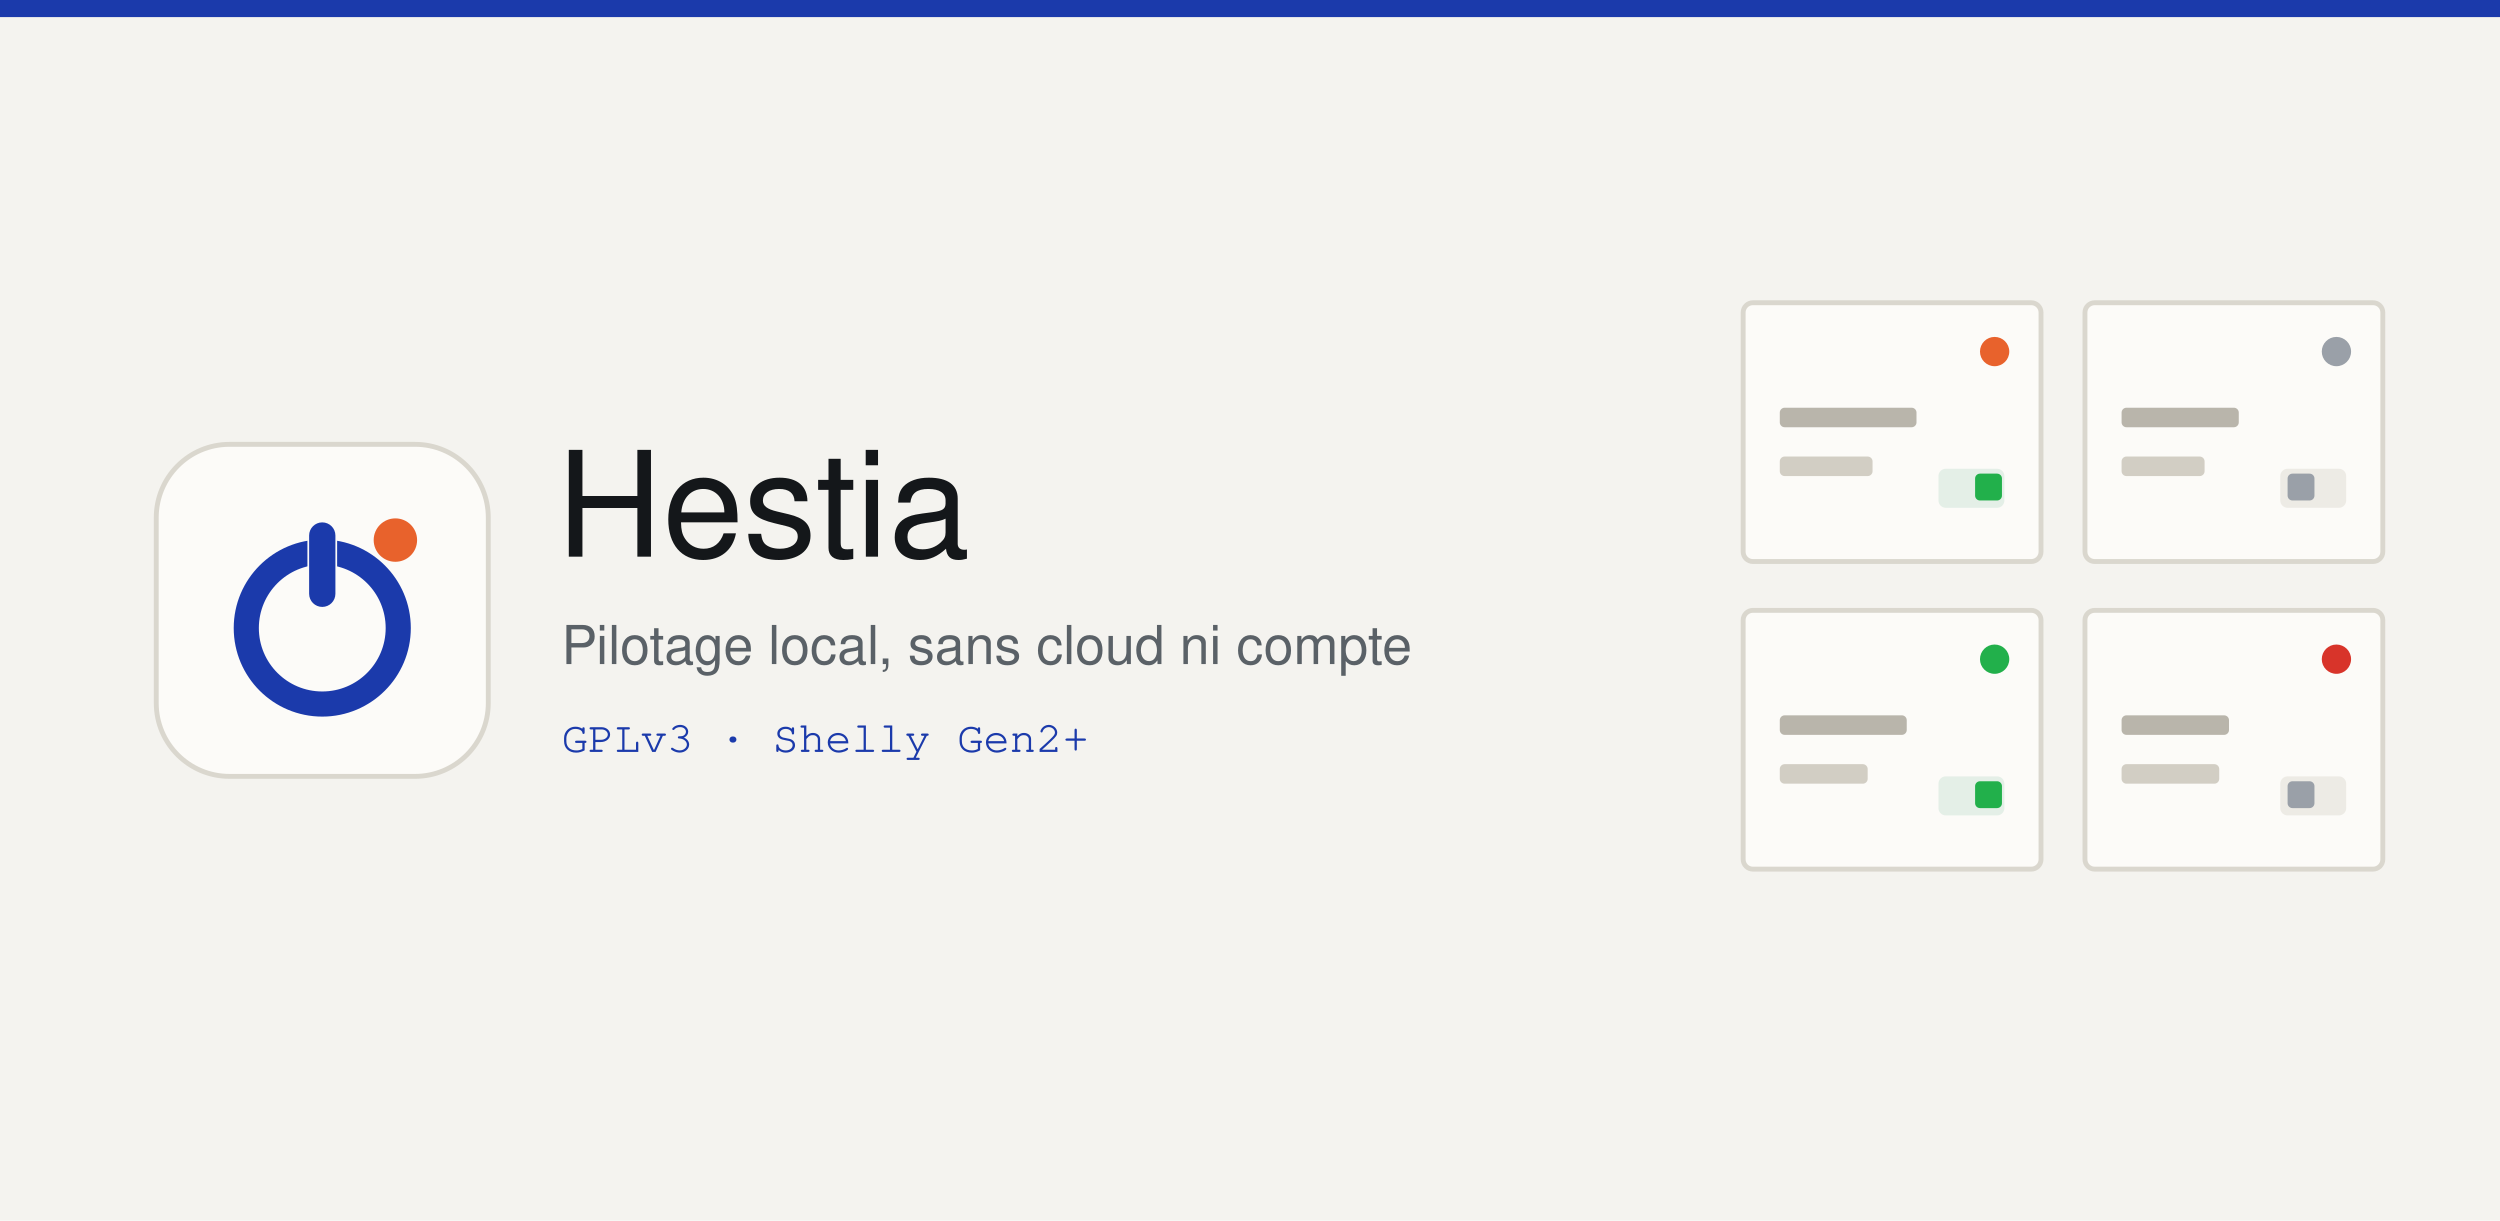
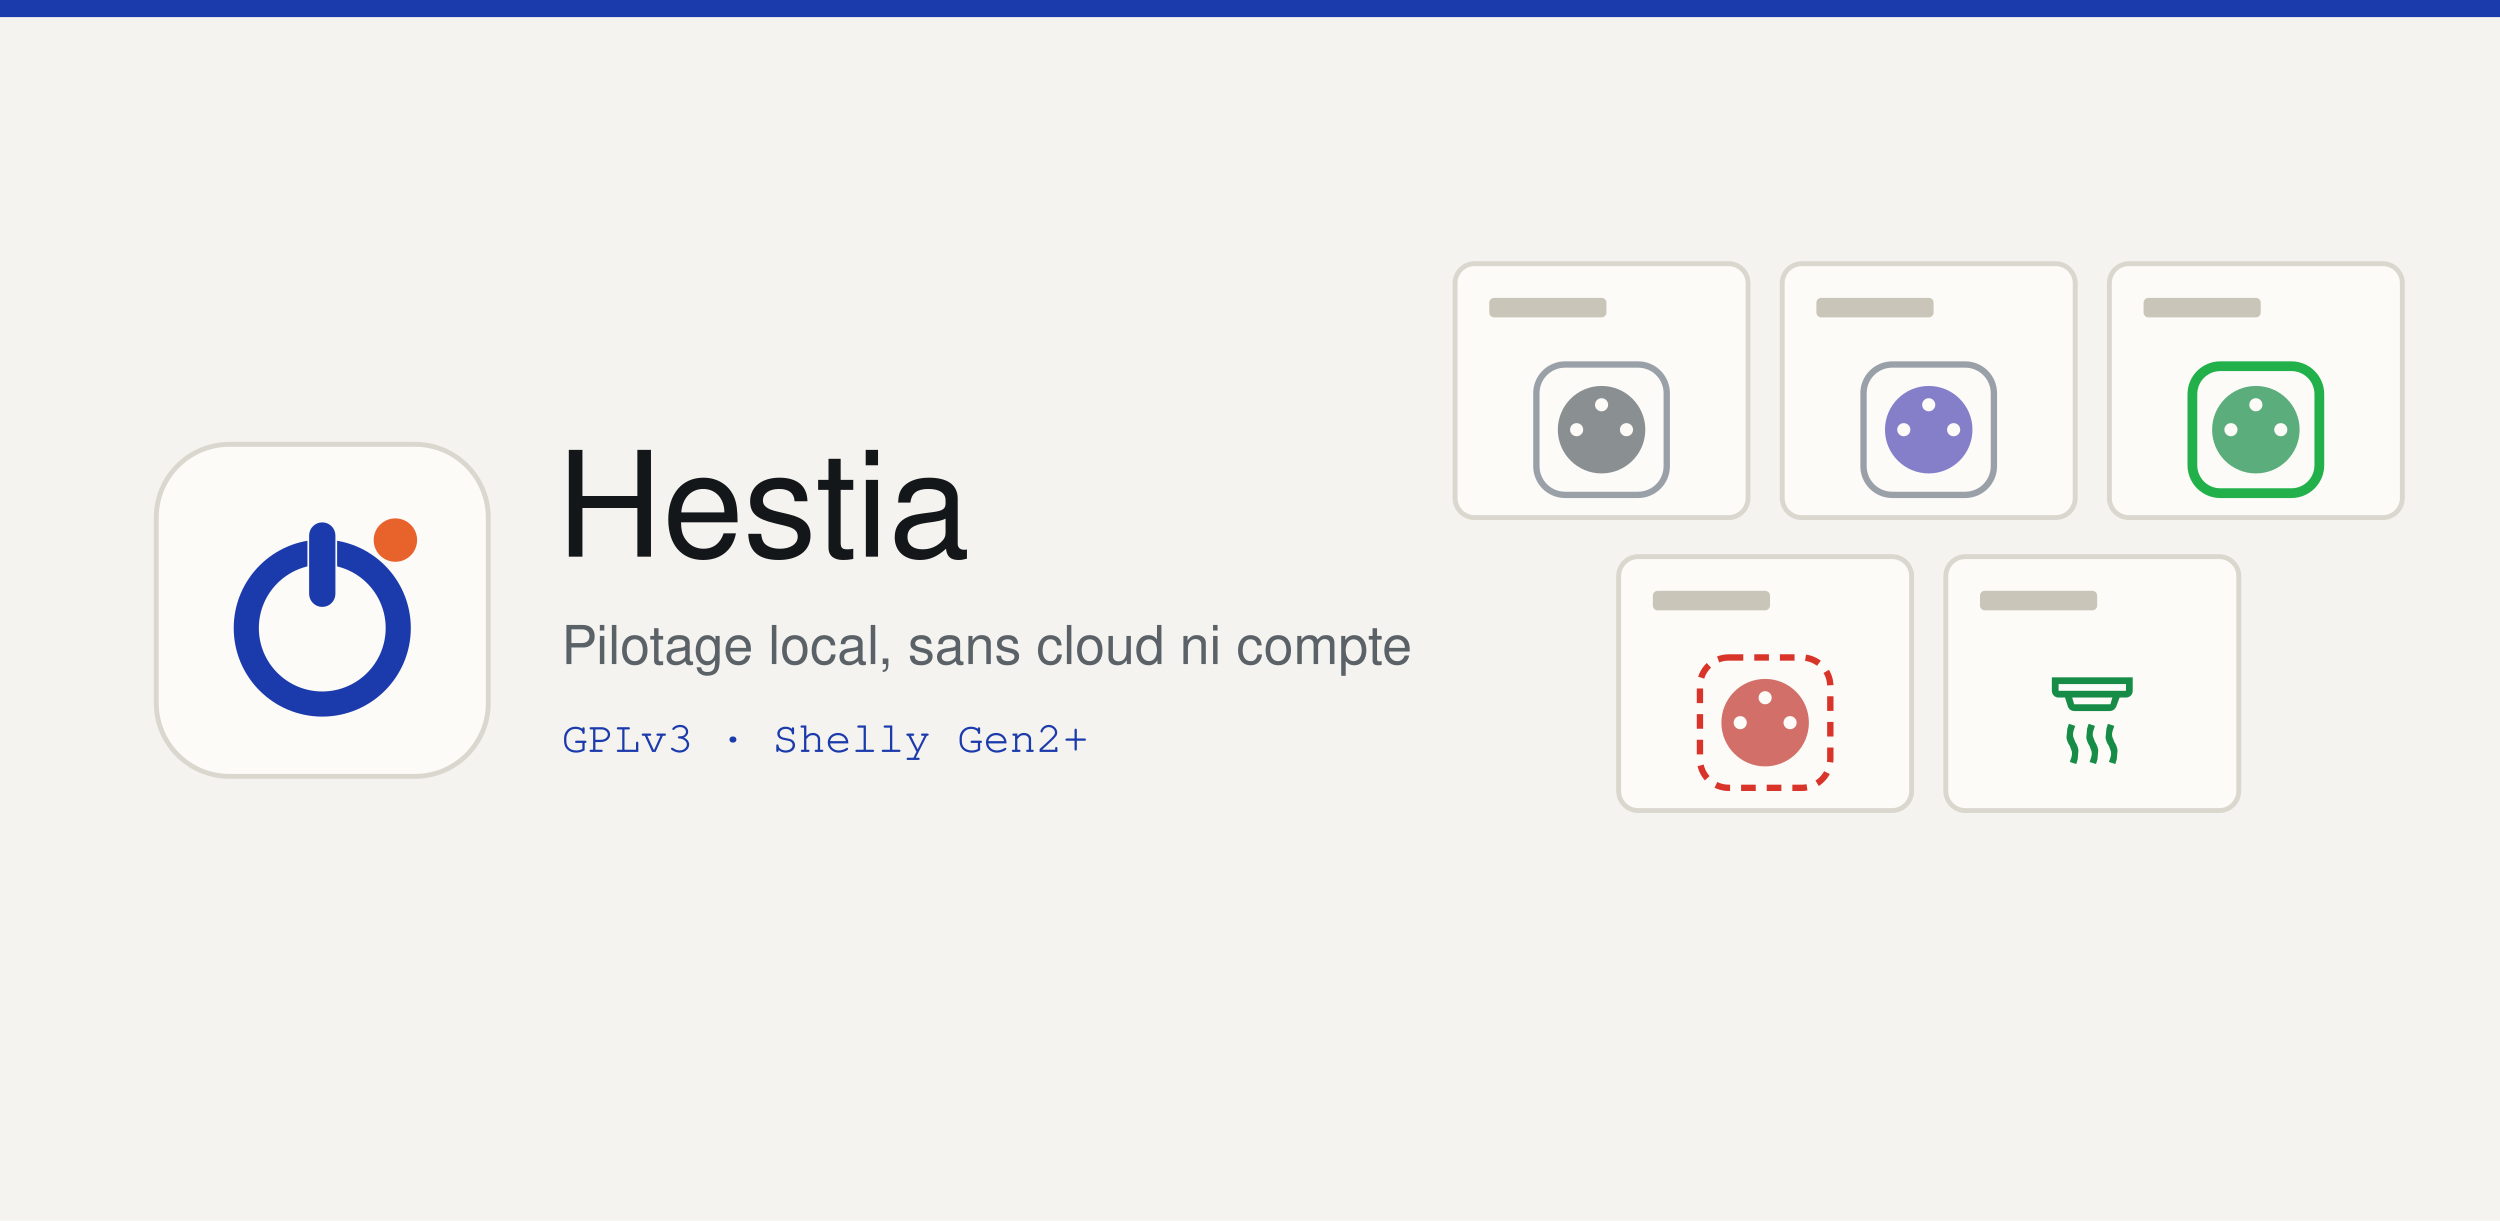
<svg xmlns="http://www.w3.org/2000/svg" viewBox="0 0 1024 500" width="1024" height="500">
  <rect width="1024" height="500" fill="#F4F3EF" />
  <rect width="1024" height="7" fill="#1B3AAB" />
  <g transform="translate(64,182)">
    <rect width="136" height="136" rx="30" fill="#FCFBF8" stroke="#DAD7CE" stroke-width="2" />
    <g transform="translate(68,68) scale(0.234) translate(-256,-256)">
      <circle cx="256" cy="287" r="133" fill="none" stroke="#1B3AAB" stroke-width="44" />
      <rect x="230" y="92" width="52" height="169" rx="26" fill="#FCFBF8" />
      <rect x="233" y="102" width="46" height="148" rx="23" fill="#1B3AAB" />
      <circle cx="384" cy="133" r="38" fill="#E8622C" />
    </g>
  </g>
  <text x="228" y="228" fill="#14171A" font-size="60" font-weight="500" font-family="Helvetica, Arial, sans-serif">Hestia</text>
  <text x="230" y="272" fill="#5A6167" font-size="22" font-family="Helvetica, Arial, sans-serif">Pilotage local, sans cloud ni compte</text>
  <text x="230" y="308" fill="#1B3AAB" font-size="18" font-family="Courier, monospace">GPLv3 · Shelly Gen2+</text>
-   <g transform="translate(714,124)">
-     <rect x="0" y="0" width="122" height="106" rx="4" fill="#FCFBF8" stroke="#DAD7CE" stroke-width="2" />
-     <circle cx="103" cy="20" r="6" fill="#E8622C" />
-     <rect x="15" y="43" width="56" height="8" rx="2" fill="#B9B5AB" />
-     <rect x="15" y="63" width="38" height="8" rx="2" fill="#D2CEC4" />
-     <rect x="80" y="68" width="27" height="16" rx="3" fill="#E4EFE7" />
-     <rect x="95" y="70" width="11" height="11" rx="2" fill="#22B04B" />
-     <rect x="140" y="0" width="122" height="106" rx="4" fill="#FCFBF8" stroke="#DAD7CE" stroke-width="2" />
-     <circle cx="243" cy="20" r="6" fill="#9AA0A8" />
-     <rect x="155" y="43" width="48" height="8" rx="2" fill="#B9B5AB" />
-     <rect x="155" y="63" width="34" height="8" rx="2" fill="#D2CEC4" />
-     <rect x="220" y="68" width="27" height="16" rx="3" fill="#EDEBE5" />
-     <rect x="223" y="70" width="11" height="11" rx="2" fill="#9AA0A8" />
-     <rect x="0" y="126" width="122" height="106" rx="4" fill="#FCFBF8" stroke="#DAD7CE" stroke-width="2" />
-     <circle cx="103" cy="146" r="6" fill="#22B04B" />
-     <rect x="15" y="169" width="52" height="8" rx="2" fill="#B9B5AB" />
-     <rect x="15" y="189" width="36" height="8" rx="2" fill="#D2CEC4" />
-     <rect x="80" y="194" width="27" height="16" rx="3" fill="#E4EFE7" />
-     <rect x="95" y="196" width="11" height="11" rx="2" fill="#22B04B" />
-     <rect x="140" y="126" width="122" height="106" rx="4" fill="#FCFBF8" stroke="#DAD7CE" stroke-width="2" />
-     <circle cx="243" cy="146" r="6" fill="#D8342A" />
-     <rect x="155" y="169" width="44" height="8" rx="2" fill="#B9B5AB" />
-     <rect x="155" y="189" width="40" height="8" rx="2" fill="#D2CEC4" />
-     <rect x="220" y="194" width="27" height="16" rx="3" fill="#EDEBE5" />
-     <rect x="223" y="196" width="11" height="11" rx="2" fill="#9AA0A8" />
+   <g>
+     <rect x="596" y="108" width="120" height="104" rx="8" fill="#FCFBF8" stroke="#DAD7CE" stroke-width="2" />
+     <rect x="610" y="122" width="48" height="8" rx="2" fill="#C9C5B9" />
+     <circle cx="656" cy="176" r="17.92" fill="#5A6167" fill-opacity="0.7" />
+     <rect x="629.3" y="149.3" width="53.4" height="53.4" rx="11.75" fill="none" stroke="#9AA0A8" stroke-width="2.6" />
+     <circle cx="656" cy="165.79" r="2.69" fill="#FCFBF8" />
+     <circle cx="645.79" cy="176" r="2.69" fill="#FCFBF8" />
+     <circle cx="666.21" cy="176" r="2.69" fill="#FCFBF8" />
+     <rect x="730" y="108" width="120" height="104" rx="8" fill="#FCFBF8" stroke="#DAD7CE" stroke-width="2" />
+     <rect x="744" y="122" width="48" height="8" rx="2" fill="#C9C5B9" />
+     <circle cx="790" cy="176" r="17.92" fill="#534AB7" fill-opacity="0.7" />
+     <rect x="763.3" y="149.3" width="53.4" height="53.4" rx="11.75" fill="none" stroke="#9AA0A8" stroke-width="2.6" />
+     <circle cx="790" cy="165.79" r="2.69" fill="#FCFBF8" />
+     <circle cx="779.79" cy="176" r="2.69" fill="#FCFBF8" />
+     <circle cx="800.21" cy="176" r="2.69" fill="#FCFBF8" />
+     <rect x="864" y="108" width="120" height="104" rx="8" fill="#FCFBF8" stroke="#DAD7CE" stroke-width="2" />
+     <rect x="878" y="122" width="48" height="8" rx="2" fill="#C9C5B9" />
+     <circle cx="924" cy="176" r="17.92" fill="#178C46" fill-opacity="0.7" />
+     <rect x="898" y="150" width="52" height="52" rx="11.44" fill="none" stroke="#22B04B" stroke-width="4" />
+     <circle cx="924" cy="165.79" r="2.69" fill="#FCFBF8" />
+     <circle cx="913.79" cy="176" r="2.69" fill="#FCFBF8" />
+     <circle cx="934.21" cy="176" r="2.69" fill="#FCFBF8" />
+     <rect x="663" y="228" width="120" height="104" rx="8" fill="#FCFBF8" stroke="#DAD7CE" stroke-width="2" />
+     <rect x="677" y="242" width="48" height="8" rx="2" fill="#C9C5B9" />
+     <circle cx="723" cy="296" r="17.92" fill="#C0342B" fill-opacity="0.7" />
+     <rect x="696.3" y="269.3" width="53.4" height="53.4" rx="11.75" fill="none" stroke="#D8342A" stroke-width="2.6" stroke-dasharray="6,4.5" />
+     <circle cx="723" cy="285.79" r="2.69" fill="#FCFBF8" />
+     <circle cx="712.79" cy="296" r="2.69" fill="#FCFBF8" />
+     <circle cx="733.21" cy="296" r="2.69" fill="#FCFBF8" />
+     <rect x="797" y="228" width="120" height="104" rx="8" fill="#FCFBF8" stroke="#DAD7CE" stroke-width="2" />
+     <rect x="811" y="242" width="48" height="8" rx="2" fill="#C9C5B9" />
+     <g transform="translate(834.92,271.92) scale(0.92)" fill="#178C46">
+       <path fill-rule="evenodd" clip-rule="evenodd" d="M25.65 44.6L22.8 43.7L23.5 41.6Q23.9 40.4 23.7 39.05L22.8 36.6Q21.6 34.7 21.33 32.85L21.7 28.8L22.35 26.7L25.2 27.6L24.5 29.7Q24.05 31 24.28 32.3L25.21 34.7Q26.41 36.65 26.66 38.5L26.31 42.5L25.65 44.6ZM16.85 44.6L14 43.7L14.7 41.6Q15.1 40.45 14.9 39.02L14 36.55Q12.8 34.85 12.5 32.83L12.9 28.8L13.55 26.7L16.4 27.6L15.7 29.7Q15.3 31 15.48 32.35L16.41 34.75Q17.61 36.55 17.83 38.52L17.5 42.5L16.85 44.6ZM34.25 44.6L31.4 43.7L32.1 41.6Q32.5 40.45 32.3 39.02L31.4 36.55Q30.2 34.9 29.9 32.83L30.3 28.8L30.95 26.7L33.8 27.6L33.1 29.7Q32.65 31 32.88 32.33L33.8 34.7Q35 36.55 35.25 38.5L34.9 42.5L34.25 44.6ZM9 9V12H39V9H9ZM15.05 15L15.95 18H32.05L32.95 15H15.05ZM15.95 21Q14.95 21 14.17 20.42T13.1 18.9L11.85 15H9Q7.75 15 6.88 14.13T6 12V6H42V12Q42 13.25 41.12 14.13T39 15H36.15L34.65 19.05Q34.3 19.9 33.52 20.45T31.8 21H15.95ZM9 9V12V9Z" />
+     </g>
  </g>
</svg>
